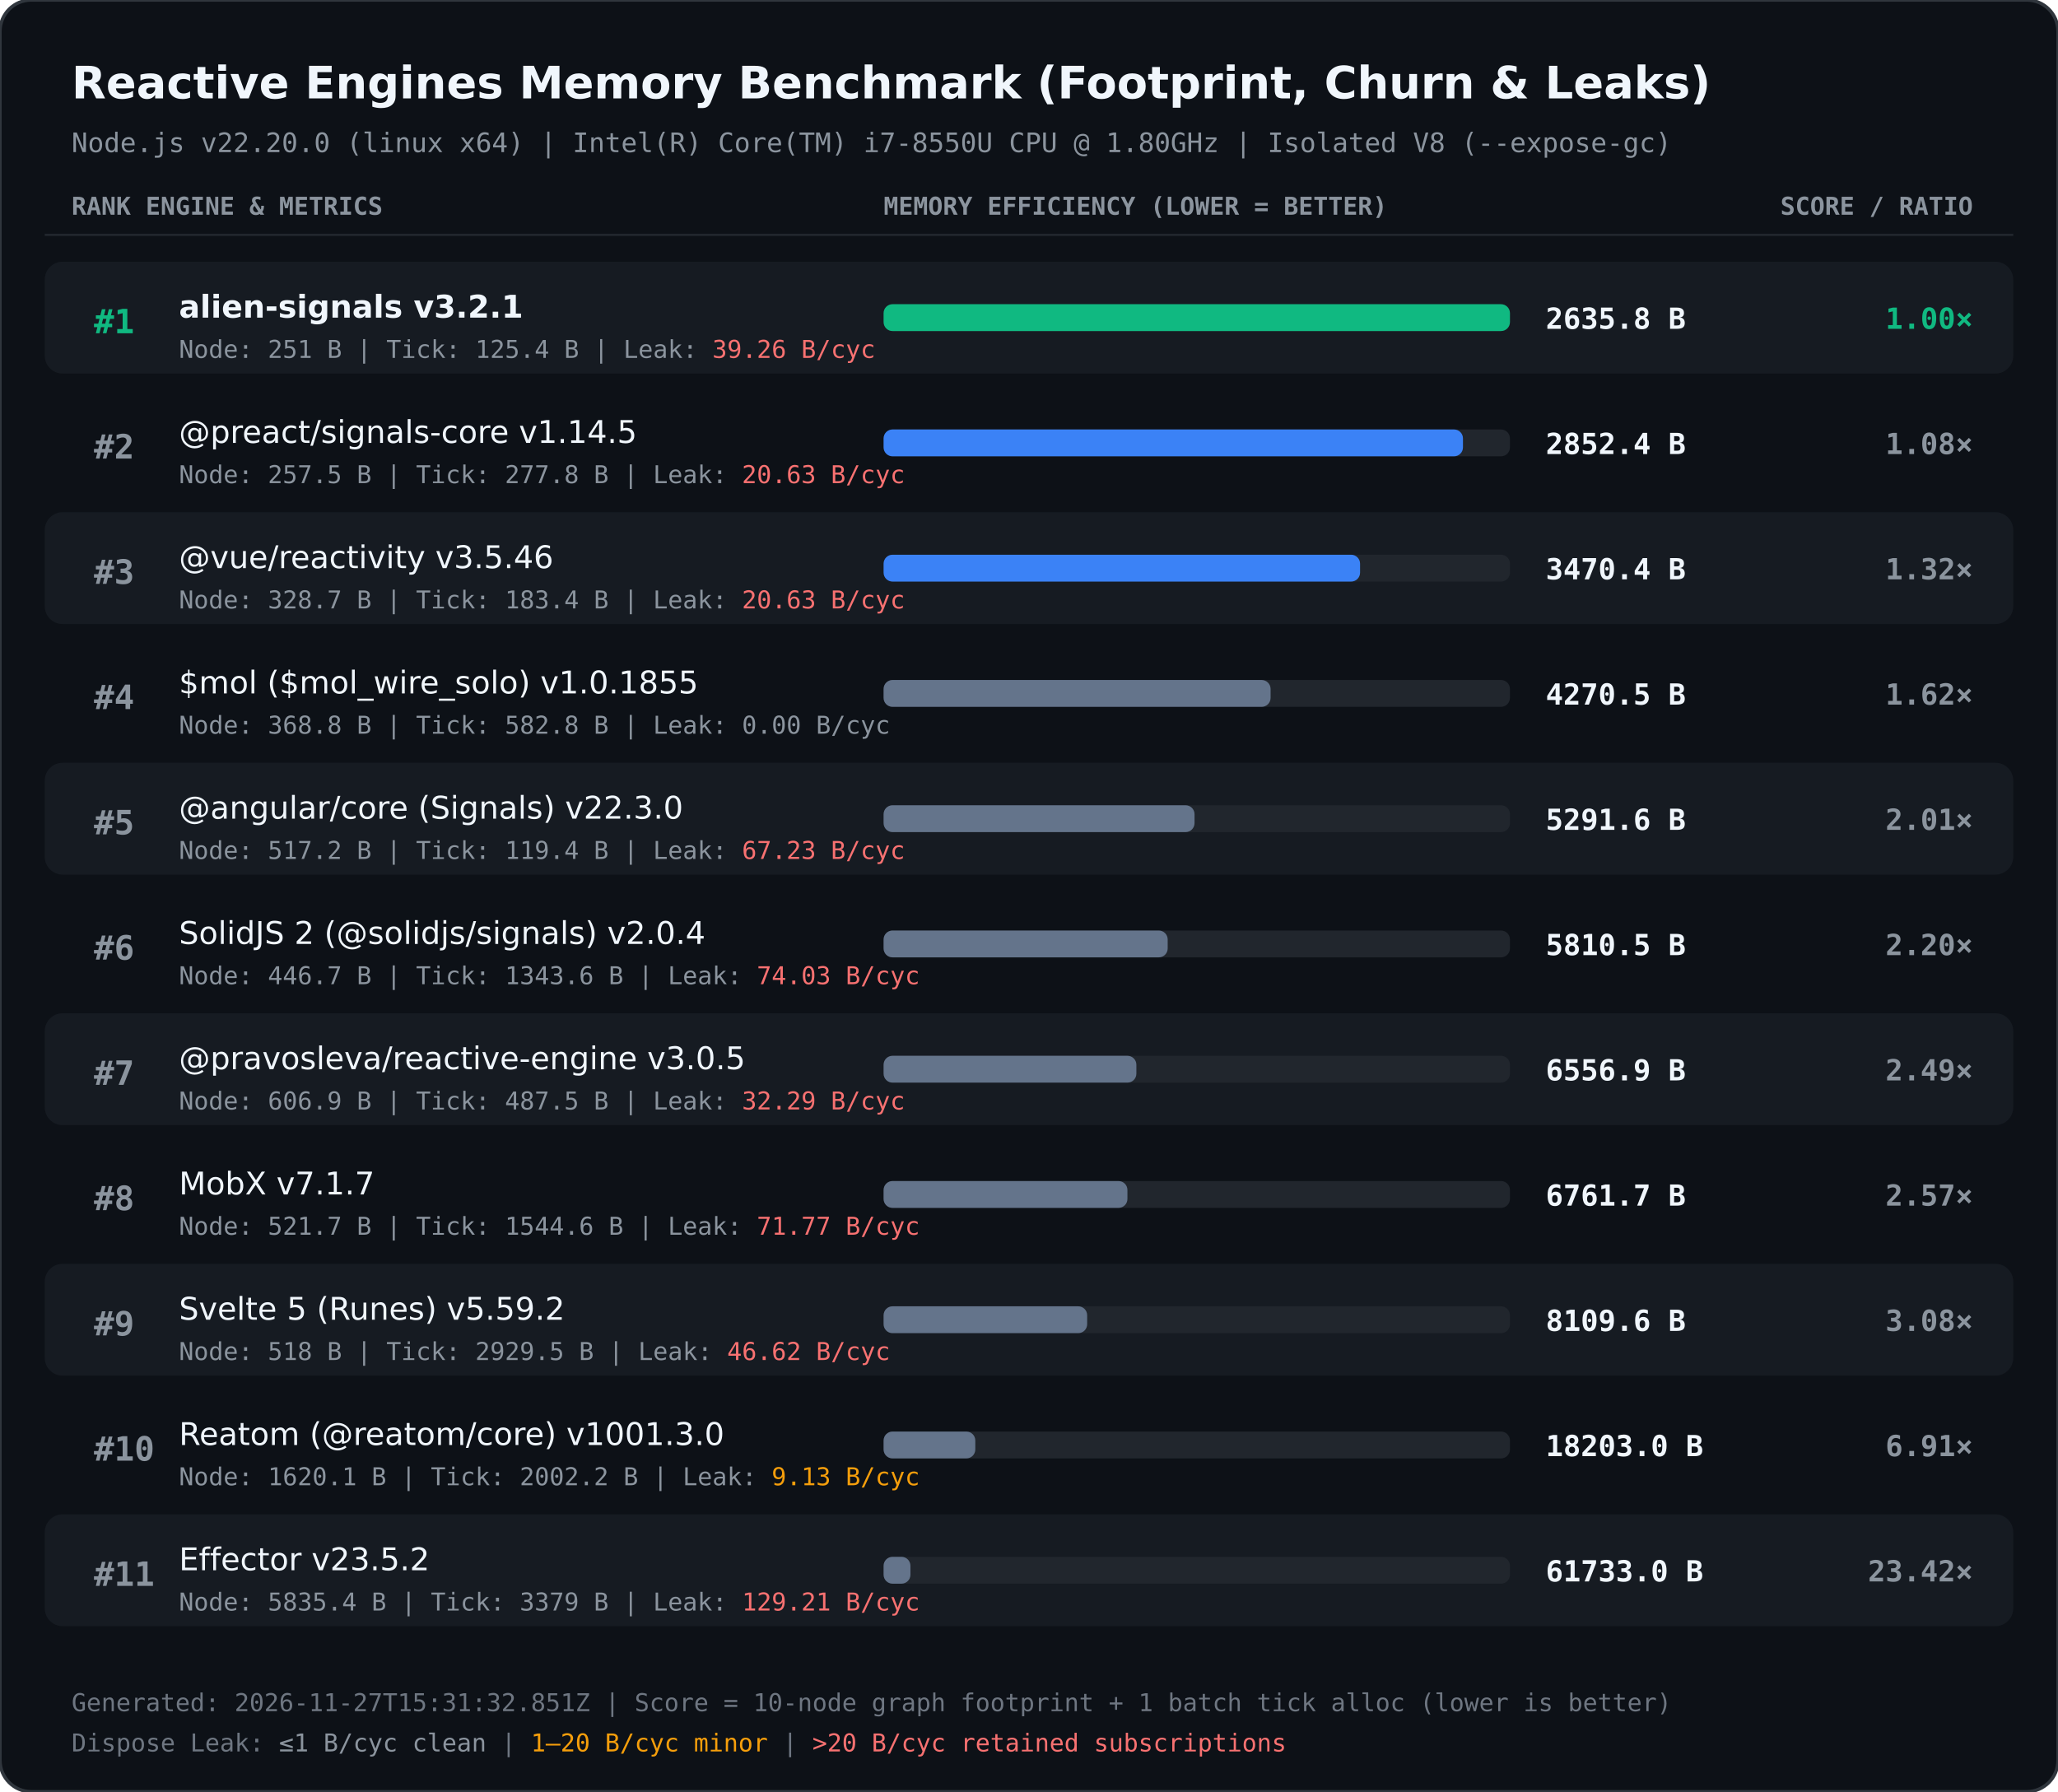
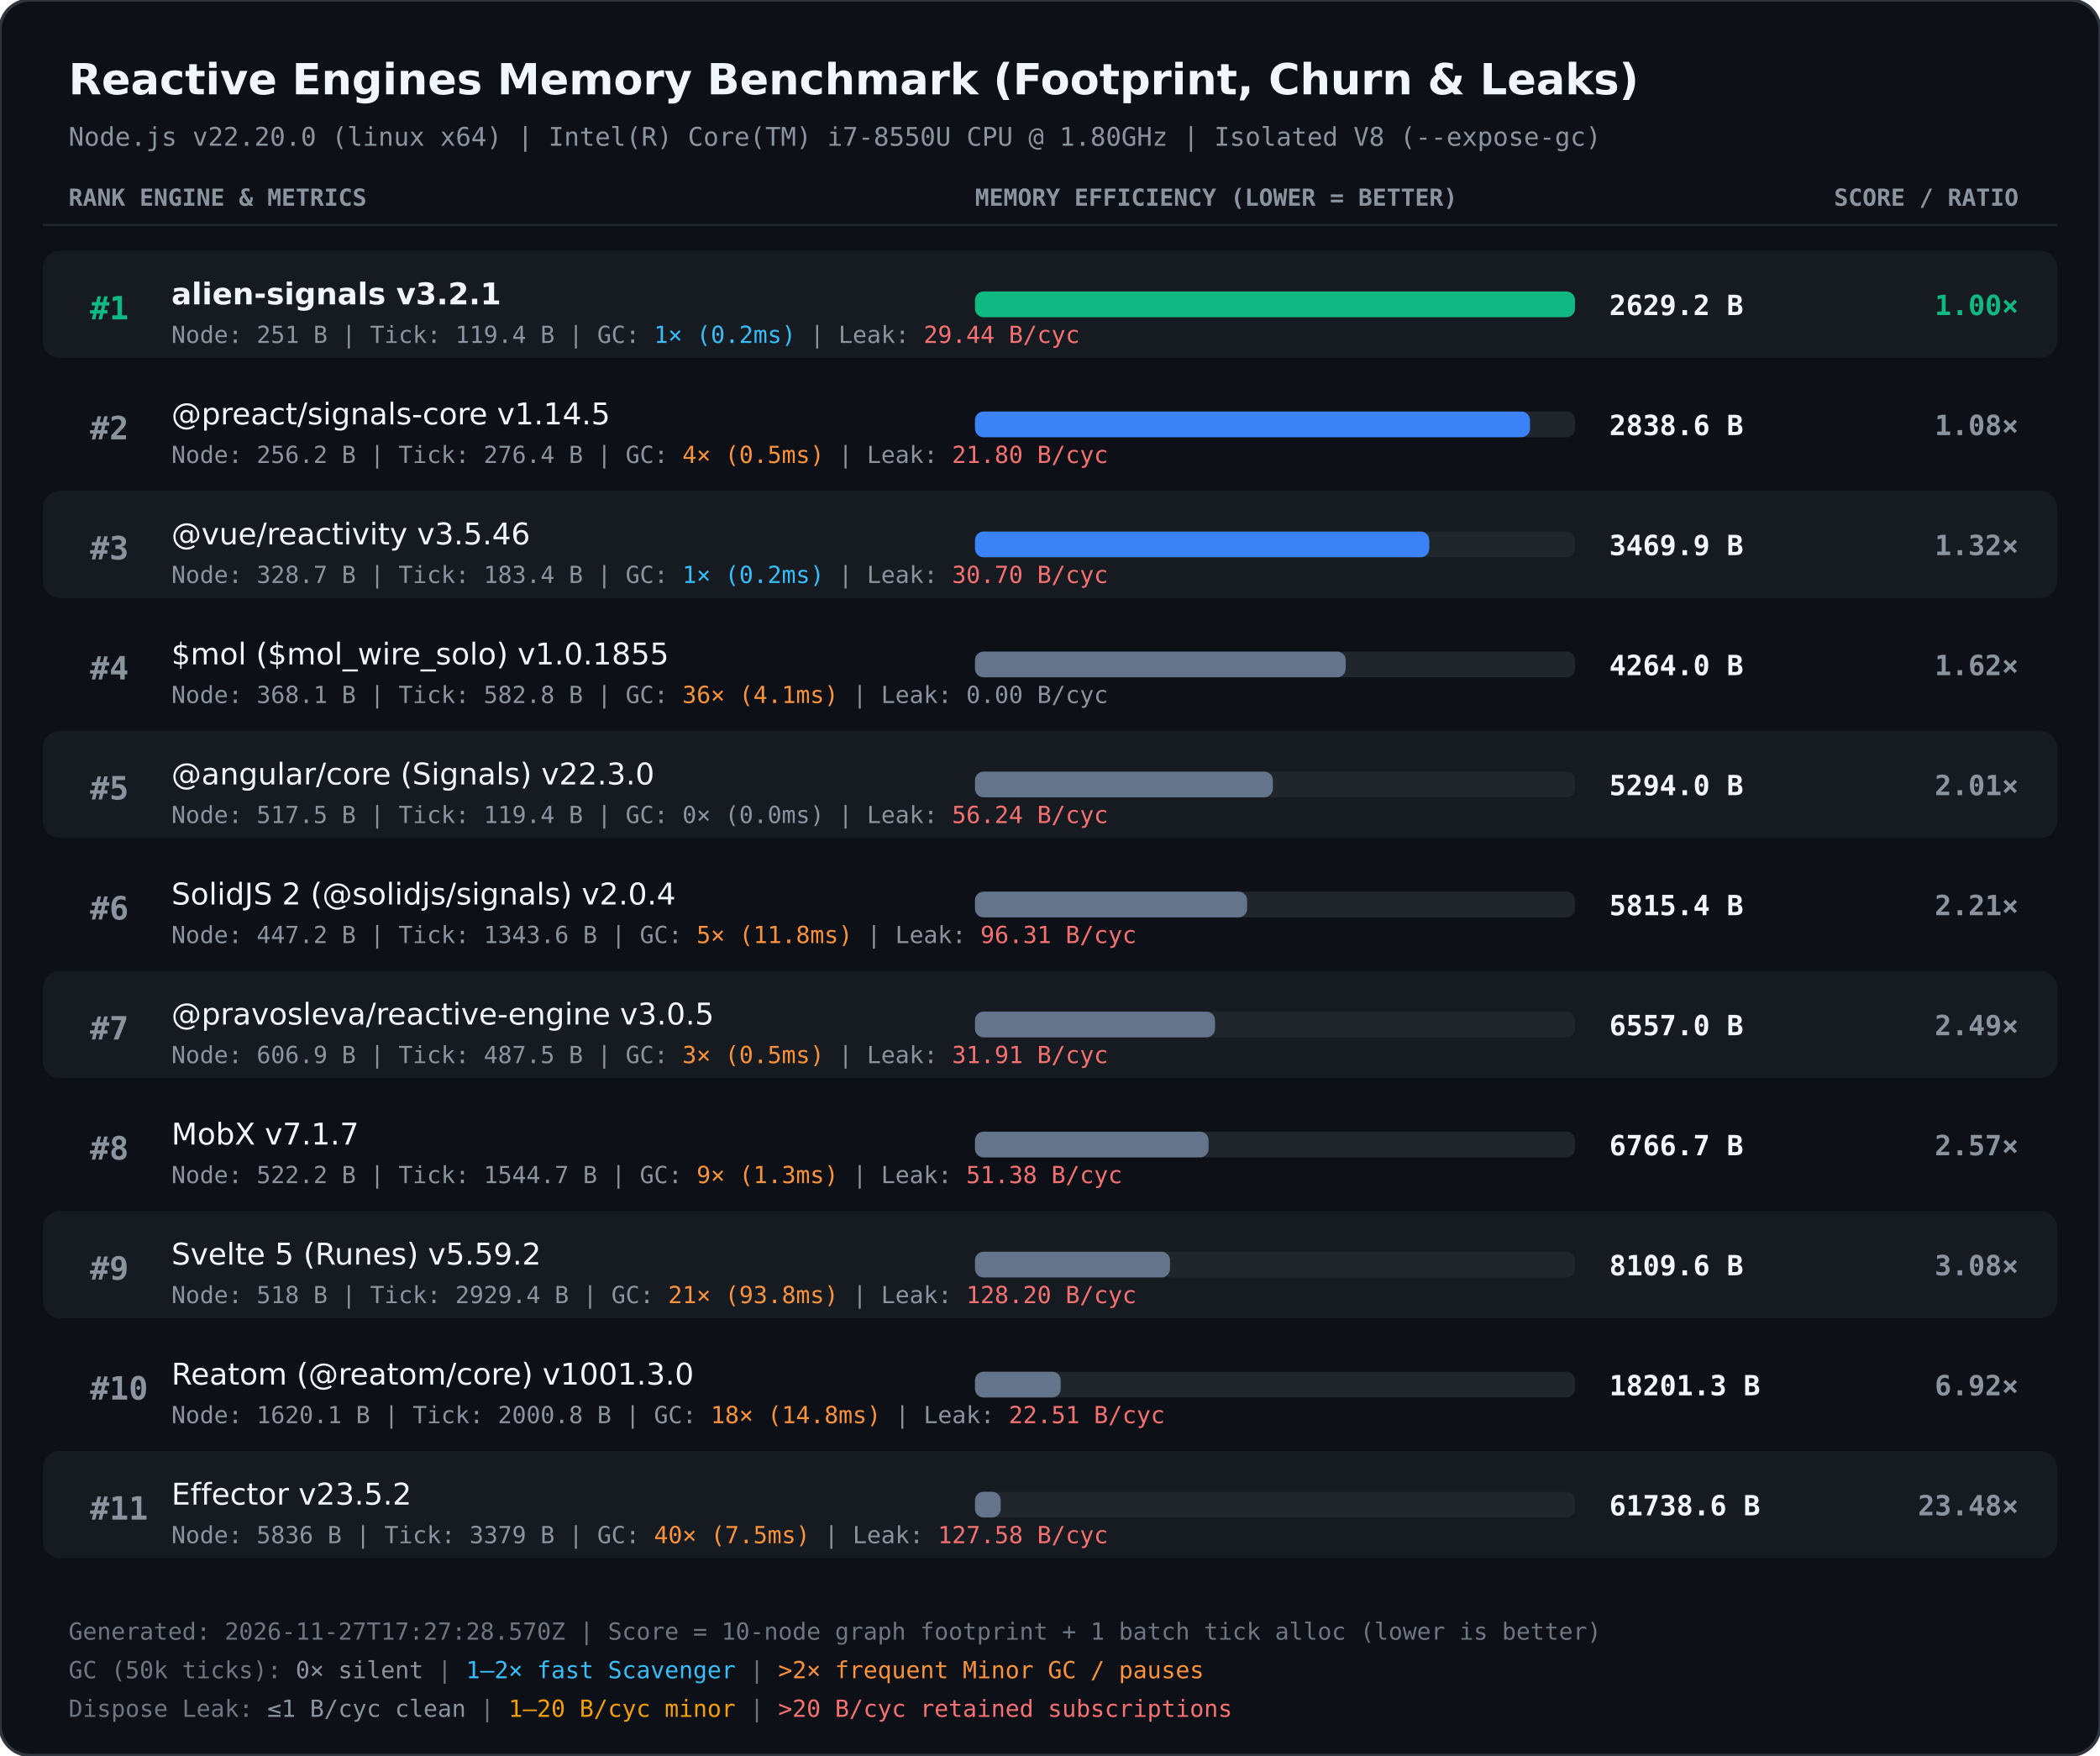
- <svg xmlns="http://www.w3.org/2000/svg" width="920" height="801" viewBox="0 0 920 801">
+ <svg xmlns="http://www.w3.org/2000/svg" width="980" height="819" viewBox="0 0 980 819">
  <rect width="100%" height="100%" rx="14" fill="#0d1117" stroke="#30363d" stroke-width="1.5" />
  <text x="32" y="44" fill="#f0f6fc" font-family="'DejaVu Sans', 'Inter', 'Liberation Sans', sans-serif" font-size="20" font-weight="700">Reactive Engines Memory Benchmark (Footprint, Churn &amp; Leaks)</text>
  <text x="32" y="68" fill="#8b949e" font-family="'DejaVu Sans Mono', 'JetBrains Mono', 'Fira Code', 'Liberation Mono', monospace" font-size="12">Node.js v22.20.0 (linux x64) | Intel(R) Core(TM) i7-8550U CPU @ 1.80GHz | Isolated V8 (--expose-gc)</text>
  <text x="32" y="96" fill="#8b949e" font-family="'DejaVu Sans Mono', 'JetBrains Mono', 'Fira Code', 'Liberation Mono', monospace" font-size="11" font-weight="700">RANK  ENGINE &amp; METRICS</text>
-   <text x="395" y="96" fill="#8b949e" font-family="'DejaVu Sans Mono', 'JetBrains Mono', 'Fira Code', 'Liberation Mono', monospace" font-size="11" font-weight="700">MEMORY EFFICIENCY (LOWER = BETTER)</text>
-   <text x="882" y="96" text-anchor="end" fill="#8b949e" font-family="'DejaVu Sans Mono', 'JetBrains Mono', 'Fira Code', 'Liberation Mono', monospace" font-size="11" font-weight="700">SCORE / RATIO</text>
-   <line x1="20" y1="105" x2="900" y2="105" stroke="#21262d" stroke-width="1" />
+   <text x="455" y="96" fill="#8b949e" font-family="'DejaVu Sans Mono', 'JetBrains Mono', 'Fira Code', 'Liberation Mono', monospace" font-size="11" font-weight="700">MEMORY EFFICIENCY (LOWER = BETTER)</text>
+   <text x="942" y="96" text-anchor="end" fill="#8b949e" font-family="'DejaVu Sans Mono', 'JetBrains Mono', 'Fira Code', 'Liberation Mono', monospace" font-size="11" font-weight="700">SCORE / RATIO</text>
+   <line x1="20" y1="105" x2="960" y2="105" stroke="#21262d" stroke-width="1" />
  <g transform="translate(0, 115)">
-     <rect x="20" y="2" width="880" height="50" rx="8" fill="#161b22" />
+     <rect x="20" y="2" width="940" height="50" rx="8" fill="#161b22" />
    <text x="42" y="34" fill="#10b981" font-family="'DejaVu Sans Mono', 'JetBrains Mono', 'Fira Code', 'Liberation Mono', monospace" font-size="15" font-weight="700">#1</text>
    <text x="80" y="27" fill="#f0f6fc" font-family="'DejaVu Sans', 'Inter', 'Liberation Sans', sans-serif" font-size="14" font-weight="700">alien-signals v3.2.1</text>
-     <text x="80" y="45" fill="#8b949e" font-family="'DejaVu Sans Mono', 'JetBrains Mono', 'Fira Code', 'Liberation Mono', monospace" font-size="11">Node: 251 B | Tick: 125.4 B | Leak: <tspan fill="#f87171">39.26 B/cyc</tspan>
+     <text x="80" y="45" fill="#8b949e" font-family="'DejaVu Sans Mono', 'JetBrains Mono', 'Fira Code', 'Liberation Mono', monospace" font-size="11">Node: 251 B | Tick: 119.4 B | GC: <tspan fill="#38bdf8">1× (0.2ms)</tspan> | Leak: <tspan fill="#f87171">29.44 B/cyc</tspan>
    </text>
-     <rect x="395" y="21" width="280" height="12" rx="4" fill="#21262d" />
-     <rect x="395" y="21" width="280" height="12" rx="4" fill="#10b981" />
-     <text x="691" y="32" fill="#f0f6fc" font-family="'DejaVu Sans Mono', 'JetBrains Mono', 'Fira Code', 'Liberation Mono', monospace" font-size="13" font-weight="700">2635.8 B</text>
-     <text x="882" y="32" text-anchor="end" fill="#10b981" font-family="'DejaVu Sans Mono', 'JetBrains Mono', 'Fira Code', 'Liberation Mono', monospace" font-size="13" font-weight="700">1.00×</text>
+     <rect x="455" y="21" width="280" height="12" rx="4" fill="#21262d" />
+     <rect x="455" y="21" width="280" height="12" rx="4" fill="#10b981" />
+     <text x="751" y="32" fill="#f0f6fc" font-family="'DejaVu Sans Mono', 'JetBrains Mono', 'Fira Code', 'Liberation Mono', monospace" font-size="13" font-weight="700">2629.2 B</text>
+     <text x="942" y="32" text-anchor="end" fill="#10b981" font-family="'DejaVu Sans Mono', 'JetBrains Mono', 'Fira Code', 'Liberation Mono', monospace" font-size="13" font-weight="700">1.00×</text>
  </g>
  <g transform="translate(0, 171)">
-     <rect x="20" y="2" width="880" height="50" rx="8" fill="#0d1117" />
+     <rect x="20" y="2" width="940" height="50" rx="8" fill="#0d1117" />
    <text x="42" y="34" fill="#8b949e" font-family="'DejaVu Sans Mono', 'JetBrains Mono', 'Fira Code', 'Liberation Mono', monospace" font-size="15" font-weight="700">#2</text>
    <text x="80" y="27" fill="#f0f6fc" font-family="'DejaVu Sans', 'Inter', 'Liberation Sans', sans-serif" font-size="14" font-weight="500">@preact/signals-core v1.14.5</text>
-     <text x="80" y="45" fill="#8b949e" font-family="'DejaVu Sans Mono', 'JetBrains Mono', 'Fira Code', 'Liberation Mono', monospace" font-size="11">Node: 257.5 B | Tick: 277.8 B | Leak: <tspan fill="#f87171">20.63 B/cyc</tspan>
+     <text x="80" y="45" fill="#8b949e" font-family="'DejaVu Sans Mono', 'JetBrains Mono', 'Fira Code', 'Liberation Mono', monospace" font-size="11">Node: 256.2 B | Tick: 276.4 B | GC: <tspan fill="#fb923c">4× (0.5ms)</tspan> | Leak: <tspan fill="#f87171">21.80 B/cyc</tspan>
    </text>
-     <rect x="395" y="21" width="280" height="12" rx="4" fill="#21262d" />
-     <rect x="395" y="21" width="259" height="12" rx="4" fill="#3b82f6" />
-     <text x="691" y="32" fill="#f0f6fc" font-family="'DejaVu Sans Mono', 'JetBrains Mono', 'Fira Code', 'Liberation Mono', monospace" font-size="13" font-weight="700">2852.4 B</text>
-     <text x="882" y="32" text-anchor="end" fill="#8b949e" font-family="'DejaVu Sans Mono', 'JetBrains Mono', 'Fira Code', 'Liberation Mono', monospace" font-size="13" font-weight="700">1.08×</text>
+     <rect x="455" y="21" width="280" height="12" rx="4" fill="#21262d" />
+     <rect x="455" y="21" width="259" height="12" rx="4" fill="#3b82f6" />
+     <text x="751" y="32" fill="#f0f6fc" font-family="'DejaVu Sans Mono', 'JetBrains Mono', 'Fira Code', 'Liberation Mono', monospace" font-size="13" font-weight="700">2838.6 B</text>
+     <text x="942" y="32" text-anchor="end" fill="#8b949e" font-family="'DejaVu Sans Mono', 'JetBrains Mono', 'Fira Code', 'Liberation Mono', monospace" font-size="13" font-weight="700">1.08×</text>
  </g>
  <g transform="translate(0, 227)">
-     <rect x="20" y="2" width="880" height="50" rx="8" fill="#161b22" />
+     <rect x="20" y="2" width="940" height="50" rx="8" fill="#161b22" />
    <text x="42" y="34" fill="#8b949e" font-family="'DejaVu Sans Mono', 'JetBrains Mono', 'Fira Code', 'Liberation Mono', monospace" font-size="15" font-weight="700">#3</text>
    <text x="80" y="27" fill="#f0f6fc" font-family="'DejaVu Sans', 'Inter', 'Liberation Sans', sans-serif" font-size="14" font-weight="500">@vue/reactivity v3.5.46</text>
-     <text x="80" y="45" fill="#8b949e" font-family="'DejaVu Sans Mono', 'JetBrains Mono', 'Fira Code', 'Liberation Mono', monospace" font-size="11">Node: 328.7 B | Tick: 183.4 B | Leak: <tspan fill="#f87171">20.63 B/cyc</tspan>
+     <text x="80" y="45" fill="#8b949e" font-family="'DejaVu Sans Mono', 'JetBrains Mono', 'Fira Code', 'Liberation Mono', monospace" font-size="11">Node: 328.7 B | Tick: 183.4 B | GC: <tspan fill="#38bdf8">1× (0.2ms)</tspan> | Leak: <tspan fill="#f87171">30.70 B/cyc</tspan>
    </text>
-     <rect x="395" y="21" width="280" height="12" rx="4" fill="#21262d" />
-     <rect x="395" y="21" width="213" height="12" rx="4" fill="#3b82f6" />
-     <text x="691" y="32" fill="#f0f6fc" font-family="'DejaVu Sans Mono', 'JetBrains Mono', 'Fira Code', 'Liberation Mono', monospace" font-size="13" font-weight="700">3470.4 B</text>
-     <text x="882" y="32" text-anchor="end" fill="#8b949e" font-family="'DejaVu Sans Mono', 'JetBrains Mono', 'Fira Code', 'Liberation Mono', monospace" font-size="13" font-weight="700">1.32×</text>
+     <rect x="455" y="21" width="280" height="12" rx="4" fill="#21262d" />
+     <rect x="455" y="21" width="212" height="12" rx="4" fill="#3b82f6" />
+     <text x="751" y="32" fill="#f0f6fc" font-family="'DejaVu Sans Mono', 'JetBrains Mono', 'Fira Code', 'Liberation Mono', monospace" font-size="13" font-weight="700">3469.9 B</text>
+     <text x="942" y="32" text-anchor="end" fill="#8b949e" font-family="'DejaVu Sans Mono', 'JetBrains Mono', 'Fira Code', 'Liberation Mono', monospace" font-size="13" font-weight="700">1.32×</text>
  </g>
  <g transform="translate(0, 283)">
-     <rect x="20" y="2" width="880" height="50" rx="8" fill="#0d1117" />
+     <rect x="20" y="2" width="940" height="50" rx="8" fill="#0d1117" />
    <text x="42" y="34" fill="#8b949e" font-family="'DejaVu Sans Mono', 'JetBrains Mono', 'Fira Code', 'Liberation Mono', monospace" font-size="15" font-weight="700">#4</text>
    <text x="80" y="27" fill="#f0f6fc" font-family="'DejaVu Sans', 'Inter', 'Liberation Sans', sans-serif" font-size="14" font-weight="500">$mol ($mol_wire_solo) v1.0.1855</text>
-     <text x="80" y="45" fill="#8b949e" font-family="'DejaVu Sans Mono', 'JetBrains Mono', 'Fira Code', 'Liberation Mono', monospace" font-size="11">Node: 368.8 B | Tick: 582.8 B | Leak: <tspan fill="#8b949e">0.00 B/cyc</tspan>
+     <text x="80" y="45" fill="#8b949e" font-family="'DejaVu Sans Mono', 'JetBrains Mono', 'Fira Code', 'Liberation Mono', monospace" font-size="11">Node: 368.1 B | Tick: 582.8 B | GC: <tspan fill="#fb923c">36× (4.1ms)</tspan> | Leak: <tspan fill="#8b949e">0.00 B/cyc</tspan>
    </text>
-     <rect x="395" y="21" width="280" height="12" rx="4" fill="#21262d" />
-     <rect x="395" y="21" width="173" height="12" rx="4" fill="#64748b" />
-     <text x="691" y="32" fill="#f0f6fc" font-family="'DejaVu Sans Mono', 'JetBrains Mono', 'Fira Code', 'Liberation Mono', monospace" font-size="13" font-weight="700">4270.5 B</text>
-     <text x="882" y="32" text-anchor="end" fill="#8b949e" font-family="'DejaVu Sans Mono', 'JetBrains Mono', 'Fira Code', 'Liberation Mono', monospace" font-size="13" font-weight="700">1.62×</text>
+     <rect x="455" y="21" width="280" height="12" rx="4" fill="#21262d" />
+     <rect x="455" y="21" width="173" height="12" rx="4" fill="#64748b" />
+     <text x="751" y="32" fill="#f0f6fc" font-family="'DejaVu Sans Mono', 'JetBrains Mono', 'Fira Code', 'Liberation Mono', monospace" font-size="13" font-weight="700">4264.0 B</text>
+     <text x="942" y="32" text-anchor="end" fill="#8b949e" font-family="'DejaVu Sans Mono', 'JetBrains Mono', 'Fira Code', 'Liberation Mono', monospace" font-size="13" font-weight="700">1.62×</text>
  </g>
  <g transform="translate(0, 339)">
-     <rect x="20" y="2" width="880" height="50" rx="8" fill="#161b22" />
+     <rect x="20" y="2" width="940" height="50" rx="8" fill="#161b22" />
    <text x="42" y="34" fill="#8b949e" font-family="'DejaVu Sans Mono', 'JetBrains Mono', 'Fira Code', 'Liberation Mono', monospace" font-size="15" font-weight="700">#5</text>
    <text x="80" y="27" fill="#f0f6fc" font-family="'DejaVu Sans', 'Inter', 'Liberation Sans', sans-serif" font-size="14" font-weight="500">@angular/core (Signals) v22.3.0</text>
-     <text x="80" y="45" fill="#8b949e" font-family="'DejaVu Sans Mono', 'JetBrains Mono', 'Fira Code', 'Liberation Mono', monospace" font-size="11">Node: 517.2 B | Tick: 119.4 B | Leak: <tspan fill="#f87171">67.23 B/cyc</tspan>
+     <text x="80" y="45" fill="#8b949e" font-family="'DejaVu Sans Mono', 'JetBrains Mono', 'Fira Code', 'Liberation Mono', monospace" font-size="11">Node: 517.5 B | Tick: 119.4 B | GC: <tspan fill="#8b949e">0× (0.0ms)</tspan> | Leak: <tspan fill="#f87171">56.24 B/cyc</tspan>
    </text>
-     <rect x="395" y="21" width="280" height="12" rx="4" fill="#21262d" />
-     <rect x="395" y="21" width="139" height="12" rx="4" fill="#64748b" />
-     <text x="691" y="32" fill="#f0f6fc" font-family="'DejaVu Sans Mono', 'JetBrains Mono', 'Fira Code', 'Liberation Mono', monospace" font-size="13" font-weight="700">5291.6 B</text>
-     <text x="882" y="32" text-anchor="end" fill="#8b949e" font-family="'DejaVu Sans Mono', 'JetBrains Mono', 'Fira Code', 'Liberation Mono', monospace" font-size="13" font-weight="700">2.01×</text>
+     <rect x="455" y="21" width="280" height="12" rx="4" fill="#21262d" />
+     <rect x="455" y="21" width="139" height="12" rx="4" fill="#64748b" />
+     <text x="751" y="32" fill="#f0f6fc" font-family="'DejaVu Sans Mono', 'JetBrains Mono', 'Fira Code', 'Liberation Mono', monospace" font-size="13" font-weight="700">5294.0 B</text>
+     <text x="942" y="32" text-anchor="end" fill="#8b949e" font-family="'DejaVu Sans Mono', 'JetBrains Mono', 'Fira Code', 'Liberation Mono', monospace" font-size="13" font-weight="700">2.01×</text>
  </g>
  <g transform="translate(0, 395)">
-     <rect x="20" y="2" width="880" height="50" rx="8" fill="#0d1117" />
+     <rect x="20" y="2" width="940" height="50" rx="8" fill="#0d1117" />
    <text x="42" y="34" fill="#8b949e" font-family="'DejaVu Sans Mono', 'JetBrains Mono', 'Fira Code', 'Liberation Mono', monospace" font-size="15" font-weight="700">#6</text>
    <text x="80" y="27" fill="#f0f6fc" font-family="'DejaVu Sans', 'Inter', 'Liberation Sans', sans-serif" font-size="14" font-weight="500">SolidJS 2 (@solidjs/signals) v2.0.4</text>
-     <text x="80" y="45" fill="#8b949e" font-family="'DejaVu Sans Mono', 'JetBrains Mono', 'Fira Code', 'Liberation Mono', monospace" font-size="11">Node: 446.7 B | Tick: 1343.6 B | Leak: <tspan fill="#f87171">74.03 B/cyc</tspan>
+     <text x="80" y="45" fill="#8b949e" font-family="'DejaVu Sans Mono', 'JetBrains Mono', 'Fira Code', 'Liberation Mono', monospace" font-size="11">Node: 447.2 B | Tick: 1343.6 B | GC: <tspan fill="#fb923c">5× (11.8ms)</tspan> | Leak: <tspan fill="#f87171">96.31 B/cyc</tspan>
    </text>
-     <rect x="395" y="21" width="280" height="12" rx="4" fill="#21262d" />
-     <rect x="395" y="21" width="127" height="12" rx="4" fill="#64748b" />
-     <text x="691" y="32" fill="#f0f6fc" font-family="'DejaVu Sans Mono', 'JetBrains Mono', 'Fira Code', 'Liberation Mono', monospace" font-size="13" font-weight="700">5810.5 B</text>
-     <text x="882" y="32" text-anchor="end" fill="#8b949e" font-family="'DejaVu Sans Mono', 'JetBrains Mono', 'Fira Code', 'Liberation Mono', monospace" font-size="13" font-weight="700">2.20×</text>
+     <rect x="455" y="21" width="280" height="12" rx="4" fill="#21262d" />
+     <rect x="455" y="21" width="127" height="12" rx="4" fill="#64748b" />
+     <text x="751" y="32" fill="#f0f6fc" font-family="'DejaVu Sans Mono', 'JetBrains Mono', 'Fira Code', 'Liberation Mono', monospace" font-size="13" font-weight="700">5815.4 B</text>
+     <text x="942" y="32" text-anchor="end" fill="#8b949e" font-family="'DejaVu Sans Mono', 'JetBrains Mono', 'Fira Code', 'Liberation Mono', monospace" font-size="13" font-weight="700">2.21×</text>
  </g>
  <g transform="translate(0, 451)">
-     <rect x="20" y="2" width="880" height="50" rx="8" fill="#161b22" />
+     <rect x="20" y="2" width="940" height="50" rx="8" fill="#161b22" />
    <text x="42" y="34" fill="#8b949e" font-family="'DejaVu Sans Mono', 'JetBrains Mono', 'Fira Code', 'Liberation Mono', monospace" font-size="15" font-weight="700">#7</text>
    <text x="80" y="27" fill="#f0f6fc" font-family="'DejaVu Sans', 'Inter', 'Liberation Sans', sans-serif" font-size="14" font-weight="500">@pravosleva/reactive-engine v3.0.5</text>
-     <text x="80" y="45" fill="#8b949e" font-family="'DejaVu Sans Mono', 'JetBrains Mono', 'Fira Code', 'Liberation Mono', monospace" font-size="11">Node: 606.9 B | Tick: 487.5 B | Leak: <tspan fill="#f87171">32.29 B/cyc</tspan>
+     <text x="80" y="45" fill="#8b949e" font-family="'DejaVu Sans Mono', 'JetBrains Mono', 'Fira Code', 'Liberation Mono', monospace" font-size="11">Node: 606.9 B | Tick: 487.5 B | GC: <tspan fill="#fb923c">3× (0.5ms)</tspan> | Leak: <tspan fill="#f87171">31.91 B/cyc</tspan>
    </text>
-     <rect x="395" y="21" width="280" height="12" rx="4" fill="#21262d" />
-     <rect x="395" y="21" width="113" height="12" rx="4" fill="#64748b" />
-     <text x="691" y="32" fill="#f0f6fc" font-family="'DejaVu Sans Mono', 'JetBrains Mono', 'Fira Code', 'Liberation Mono', monospace" font-size="13" font-weight="700">6556.9 B</text>
-     <text x="882" y="32" text-anchor="end" fill="#8b949e" font-family="'DejaVu Sans Mono', 'JetBrains Mono', 'Fira Code', 'Liberation Mono', monospace" font-size="13" font-weight="700">2.49×</text>
+     <rect x="455" y="21" width="280" height="12" rx="4" fill="#21262d" />
+     <rect x="455" y="21" width="112" height="12" rx="4" fill="#64748b" />
+     <text x="751" y="32" fill="#f0f6fc" font-family="'DejaVu Sans Mono', 'JetBrains Mono', 'Fira Code', 'Liberation Mono', monospace" font-size="13" font-weight="700">6557.0 B</text>
+     <text x="942" y="32" text-anchor="end" fill="#8b949e" font-family="'DejaVu Sans Mono', 'JetBrains Mono', 'Fira Code', 'Liberation Mono', monospace" font-size="13" font-weight="700">2.49×</text>
  </g>
  <g transform="translate(0, 507)">
-     <rect x="20" y="2" width="880" height="50" rx="8" fill="#0d1117" />
+     <rect x="20" y="2" width="940" height="50" rx="8" fill="#0d1117" />
    <text x="42" y="34" fill="#8b949e" font-family="'DejaVu Sans Mono', 'JetBrains Mono', 'Fira Code', 'Liberation Mono', monospace" font-size="15" font-weight="700">#8</text>
    <text x="80" y="27" fill="#f0f6fc" font-family="'DejaVu Sans', 'Inter', 'Liberation Sans', sans-serif" font-size="14" font-weight="500">MobX v7.1.7</text>
-     <text x="80" y="45" fill="#8b949e" font-family="'DejaVu Sans Mono', 'JetBrains Mono', 'Fira Code', 'Liberation Mono', monospace" font-size="11">Node: 521.7 B | Tick: 1544.6 B | Leak: <tspan fill="#f87171">71.77 B/cyc</tspan>
+     <text x="80" y="45" fill="#8b949e" font-family="'DejaVu Sans Mono', 'JetBrains Mono', 'Fira Code', 'Liberation Mono', monospace" font-size="11">Node: 522.2 B | Tick: 1544.7 B | GC: <tspan fill="#fb923c">9× (1.3ms)</tspan> | Leak: <tspan fill="#f87171">51.38 B/cyc</tspan>
    </text>
-     <rect x="395" y="21" width="280" height="12" rx="4" fill="#21262d" />
-     <rect x="395" y="21" width="109" height="12" rx="4" fill="#64748b" />
-     <text x="691" y="32" fill="#f0f6fc" font-family="'DejaVu Sans Mono', 'JetBrains Mono', 'Fira Code', 'Liberation Mono', monospace" font-size="13" font-weight="700">6761.7 B</text>
-     <text x="882" y="32" text-anchor="end" fill="#8b949e" font-family="'DejaVu Sans Mono', 'JetBrains Mono', 'Fira Code', 'Liberation Mono', monospace" font-size="13" font-weight="700">2.57×</text>
+     <rect x="455" y="21" width="280" height="12" rx="4" fill="#21262d" />
+     <rect x="455" y="21" width="109" height="12" rx="4" fill="#64748b" />
+     <text x="751" y="32" fill="#f0f6fc" font-family="'DejaVu Sans Mono', 'JetBrains Mono', 'Fira Code', 'Liberation Mono', monospace" font-size="13" font-weight="700">6766.7 B</text>
+     <text x="942" y="32" text-anchor="end" fill="#8b949e" font-family="'DejaVu Sans Mono', 'JetBrains Mono', 'Fira Code', 'Liberation Mono', monospace" font-size="13" font-weight="700">2.57×</text>
  </g>
  <g transform="translate(0, 563)">
-     <rect x="20" y="2" width="880" height="50" rx="8" fill="#161b22" />
+     <rect x="20" y="2" width="940" height="50" rx="8" fill="#161b22" />
    <text x="42" y="34" fill="#8b949e" font-family="'DejaVu Sans Mono', 'JetBrains Mono', 'Fira Code', 'Liberation Mono', monospace" font-size="15" font-weight="700">#9</text>
    <text x="80" y="27" fill="#f0f6fc" font-family="'DejaVu Sans', 'Inter', 'Liberation Sans', sans-serif" font-size="14" font-weight="500">Svelte 5 (Runes) v5.59.2</text>
-     <text x="80" y="45" fill="#8b949e" font-family="'DejaVu Sans Mono', 'JetBrains Mono', 'Fira Code', 'Liberation Mono', monospace" font-size="11">Node: 518 B | Tick: 2929.5 B | Leak: <tspan fill="#f87171">46.62 B/cyc</tspan>
+     <text x="80" y="45" fill="#8b949e" font-family="'DejaVu Sans Mono', 'JetBrains Mono', 'Fira Code', 'Liberation Mono', monospace" font-size="11">Node: 518 B | Tick: 2929.4 B | GC: <tspan fill="#fb923c">21× (93.8ms)</tspan> | Leak: <tspan fill="#f87171">128.20 B/cyc</tspan>
    </text>
-     <rect x="395" y="21" width="280" height="12" rx="4" fill="#21262d" />
-     <rect x="395" y="21" width="91" height="12" rx="4" fill="#64748b" />
-     <text x="691" y="32" fill="#f0f6fc" font-family="'DejaVu Sans Mono', 'JetBrains Mono', 'Fira Code', 'Liberation Mono', monospace" font-size="13" font-weight="700">8109.6 B</text>
-     <text x="882" y="32" text-anchor="end" fill="#8b949e" font-family="'DejaVu Sans Mono', 'JetBrains Mono', 'Fira Code', 'Liberation Mono', monospace" font-size="13" font-weight="700">3.08×</text>
+     <rect x="455" y="21" width="280" height="12" rx="4" fill="#21262d" />
+     <rect x="455" y="21" width="91" height="12" rx="4" fill="#64748b" />
+     <text x="751" y="32" fill="#f0f6fc" font-family="'DejaVu Sans Mono', 'JetBrains Mono', 'Fira Code', 'Liberation Mono', monospace" font-size="13" font-weight="700">8109.6 B</text>
+     <text x="942" y="32" text-anchor="end" fill="#8b949e" font-family="'DejaVu Sans Mono', 'JetBrains Mono', 'Fira Code', 'Liberation Mono', monospace" font-size="13" font-weight="700">3.08×</text>
  </g>
  <g transform="translate(0, 619)">
-     <rect x="20" y="2" width="880" height="50" rx="8" fill="#0d1117" />
+     <rect x="20" y="2" width="940" height="50" rx="8" fill="#0d1117" />
    <text x="42" y="34" fill="#8b949e" font-family="'DejaVu Sans Mono', 'JetBrains Mono', 'Fira Code', 'Liberation Mono', monospace" font-size="15" font-weight="700">#10</text>
    <text x="80" y="27" fill="#f0f6fc" font-family="'DejaVu Sans', 'Inter', 'Liberation Sans', sans-serif" font-size="14" font-weight="500">Reatom (@reatom/core) v1001.3.0</text>
-     <text x="80" y="45" fill="#8b949e" font-family="'DejaVu Sans Mono', 'JetBrains Mono', 'Fira Code', 'Liberation Mono', monospace" font-size="11">Node: 1620.1 B | Tick: 2002.2 B | Leak: <tspan fill="#f59e0b">9.13 B/cyc</tspan>
+     <text x="80" y="45" fill="#8b949e" font-family="'DejaVu Sans Mono', 'JetBrains Mono', 'Fira Code', 'Liberation Mono', monospace" font-size="11">Node: 1620.1 B | Tick: 2000.8 B | GC: <tspan fill="#fb923c">18× (14.8ms)</tspan> | Leak: <tspan fill="#f87171">22.51 B/cyc</tspan>
    </text>
-     <rect x="395" y="21" width="280" height="12" rx="4" fill="#21262d" />
-     <rect x="395" y="21" width="41" height="12" rx="4" fill="#64748b" />
-     <text x="691" y="32" fill="#f0f6fc" font-family="'DejaVu Sans Mono', 'JetBrains Mono', 'Fira Code', 'Liberation Mono', monospace" font-size="13" font-weight="700">18203.0 B</text>
-     <text x="882" y="32" text-anchor="end" fill="#8b949e" font-family="'DejaVu Sans Mono', 'JetBrains Mono', 'Fira Code', 'Liberation Mono', monospace" font-size="13" font-weight="700">6.91×</text>
+     <rect x="455" y="21" width="280" height="12" rx="4" fill="#21262d" />
+     <rect x="455" y="21" width="40" height="12" rx="4" fill="#64748b" />
+     <text x="751" y="32" fill="#f0f6fc" font-family="'DejaVu Sans Mono', 'JetBrains Mono', 'Fira Code', 'Liberation Mono', monospace" font-size="13" font-weight="700">18201.3 B</text>
+     <text x="942" y="32" text-anchor="end" fill="#8b949e" font-family="'DejaVu Sans Mono', 'JetBrains Mono', 'Fira Code', 'Liberation Mono', monospace" font-size="13" font-weight="700">6.92×</text>
  </g>
  <g transform="translate(0, 675)">
-     <rect x="20" y="2" width="880" height="50" rx="8" fill="#161b22" />
+     <rect x="20" y="2" width="940" height="50" rx="8" fill="#161b22" />
    <text x="42" y="34" fill="#8b949e" font-family="'DejaVu Sans Mono', 'JetBrains Mono', 'Fira Code', 'Liberation Mono', monospace" font-size="15" font-weight="700">#11</text>
    <text x="80" y="27" fill="#f0f6fc" font-family="'DejaVu Sans', 'Inter', 'Liberation Sans', sans-serif" font-size="14" font-weight="500">Effector v23.5.2</text>
-     <text x="80" y="45" fill="#8b949e" font-family="'DejaVu Sans Mono', 'JetBrains Mono', 'Fira Code', 'Liberation Mono', monospace" font-size="11">Node: 5835.4 B | Tick: 3379 B | Leak: <tspan fill="#f87171">129.21 B/cyc</tspan>
+     <text x="80" y="45" fill="#8b949e" font-family="'DejaVu Sans Mono', 'JetBrains Mono', 'Fira Code', 'Liberation Mono', monospace" font-size="11">Node: 5836 B | Tick: 3379 B | GC: <tspan fill="#fb923c">40× (7.5ms)</tspan> | Leak: <tspan fill="#f87171">127.58 B/cyc</tspan>
    </text>
-     <rect x="395" y="21" width="280" height="12" rx="4" fill="#21262d" />
-     <rect x="395" y="21" width="12" height="12" rx="4" fill="#64748b" />
-     <text x="691" y="32" fill="#f0f6fc" font-family="'DejaVu Sans Mono', 'JetBrains Mono', 'Fira Code', 'Liberation Mono', monospace" font-size="13" font-weight="700">61733.0 B</text>
-     <text x="882" y="32" text-anchor="end" fill="#8b949e" font-family="'DejaVu Sans Mono', 'JetBrains Mono', 'Fira Code', 'Liberation Mono', monospace" font-size="13" font-weight="700">23.42×</text>
+     <rect x="455" y="21" width="280" height="12" rx="4" fill="#21262d" />
+     <rect x="455" y="21" width="12" height="12" rx="4" fill="#64748b" />
+     <text x="751" y="32" fill="#f0f6fc" font-family="'DejaVu Sans Mono', 'JetBrains Mono', 'Fira Code', 'Liberation Mono', monospace" font-size="13" font-weight="700">61738.6 B</text>
+     <text x="942" y="32" text-anchor="end" fill="#8b949e" font-family="'DejaVu Sans Mono', 'JetBrains Mono', 'Fira Code', 'Liberation Mono', monospace" font-size="13" font-weight="700">23.48×</text>
  </g>
-   <text x="32" y="765" fill="#6e7681" font-family="'DejaVu Sans Mono', 'JetBrains Mono', 'Fira Code', 'Liberation Mono', monospace" font-size="11">Generated: 2026-11-27T15:31:32.851Z | Score = 10-node graph footprint + 1 batch tick alloc (lower is better)</text>
-   <text x="32" y="783" fill="#6e7681" font-family="'DejaVu Sans Mono', 'JetBrains Mono', 'Fira Code', 'Liberation Mono', monospace" font-size="11">Dispose Leak: <tspan fill="#8b949e">≤1 B/cyc clean</tspan> | <tspan fill="#f59e0b">1–20 B/cyc minor</tspan> | <tspan fill="#f87171">&gt;20 B/cyc retained subscriptions</tspan>
+   <text x="32" y="765" fill="#6e7681" font-family="'DejaVu Sans Mono', 'JetBrains Mono', 'Fira Code', 'Liberation Mono', monospace" font-size="11">Generated: 2026-11-27T17:27:28.570Z | Score = 10-node graph footprint + 1 batch tick alloc (lower is better)</text>
+   <text x="32" y="783" fill="#6e7681" font-family="'DejaVu Sans Mono', 'JetBrains Mono', 'Fira Code', 'Liberation Mono', monospace" font-size="11">GC (50k ticks): <tspan fill="#8b949e">0× silent</tspan> | <tspan fill="#38bdf8">1–2× fast Scavenger</tspan> | <tspan fill="#fb923c">&gt;2× frequent Minor GC / pauses</tspan>
+   </text>
+   <text x="32" y="801" fill="#6e7681" font-family="'DejaVu Sans Mono', 'JetBrains Mono', 'Fira Code', 'Liberation Mono', monospace" font-size="11">Dispose Leak: <tspan fill="#8b949e">≤1 B/cyc clean</tspan> | <tspan fill="#f59e0b">1–20 B/cyc minor</tspan> | <tspan fill="#f87171">&gt;20 B/cyc retained subscriptions</tspan>
  </text>
</svg>
